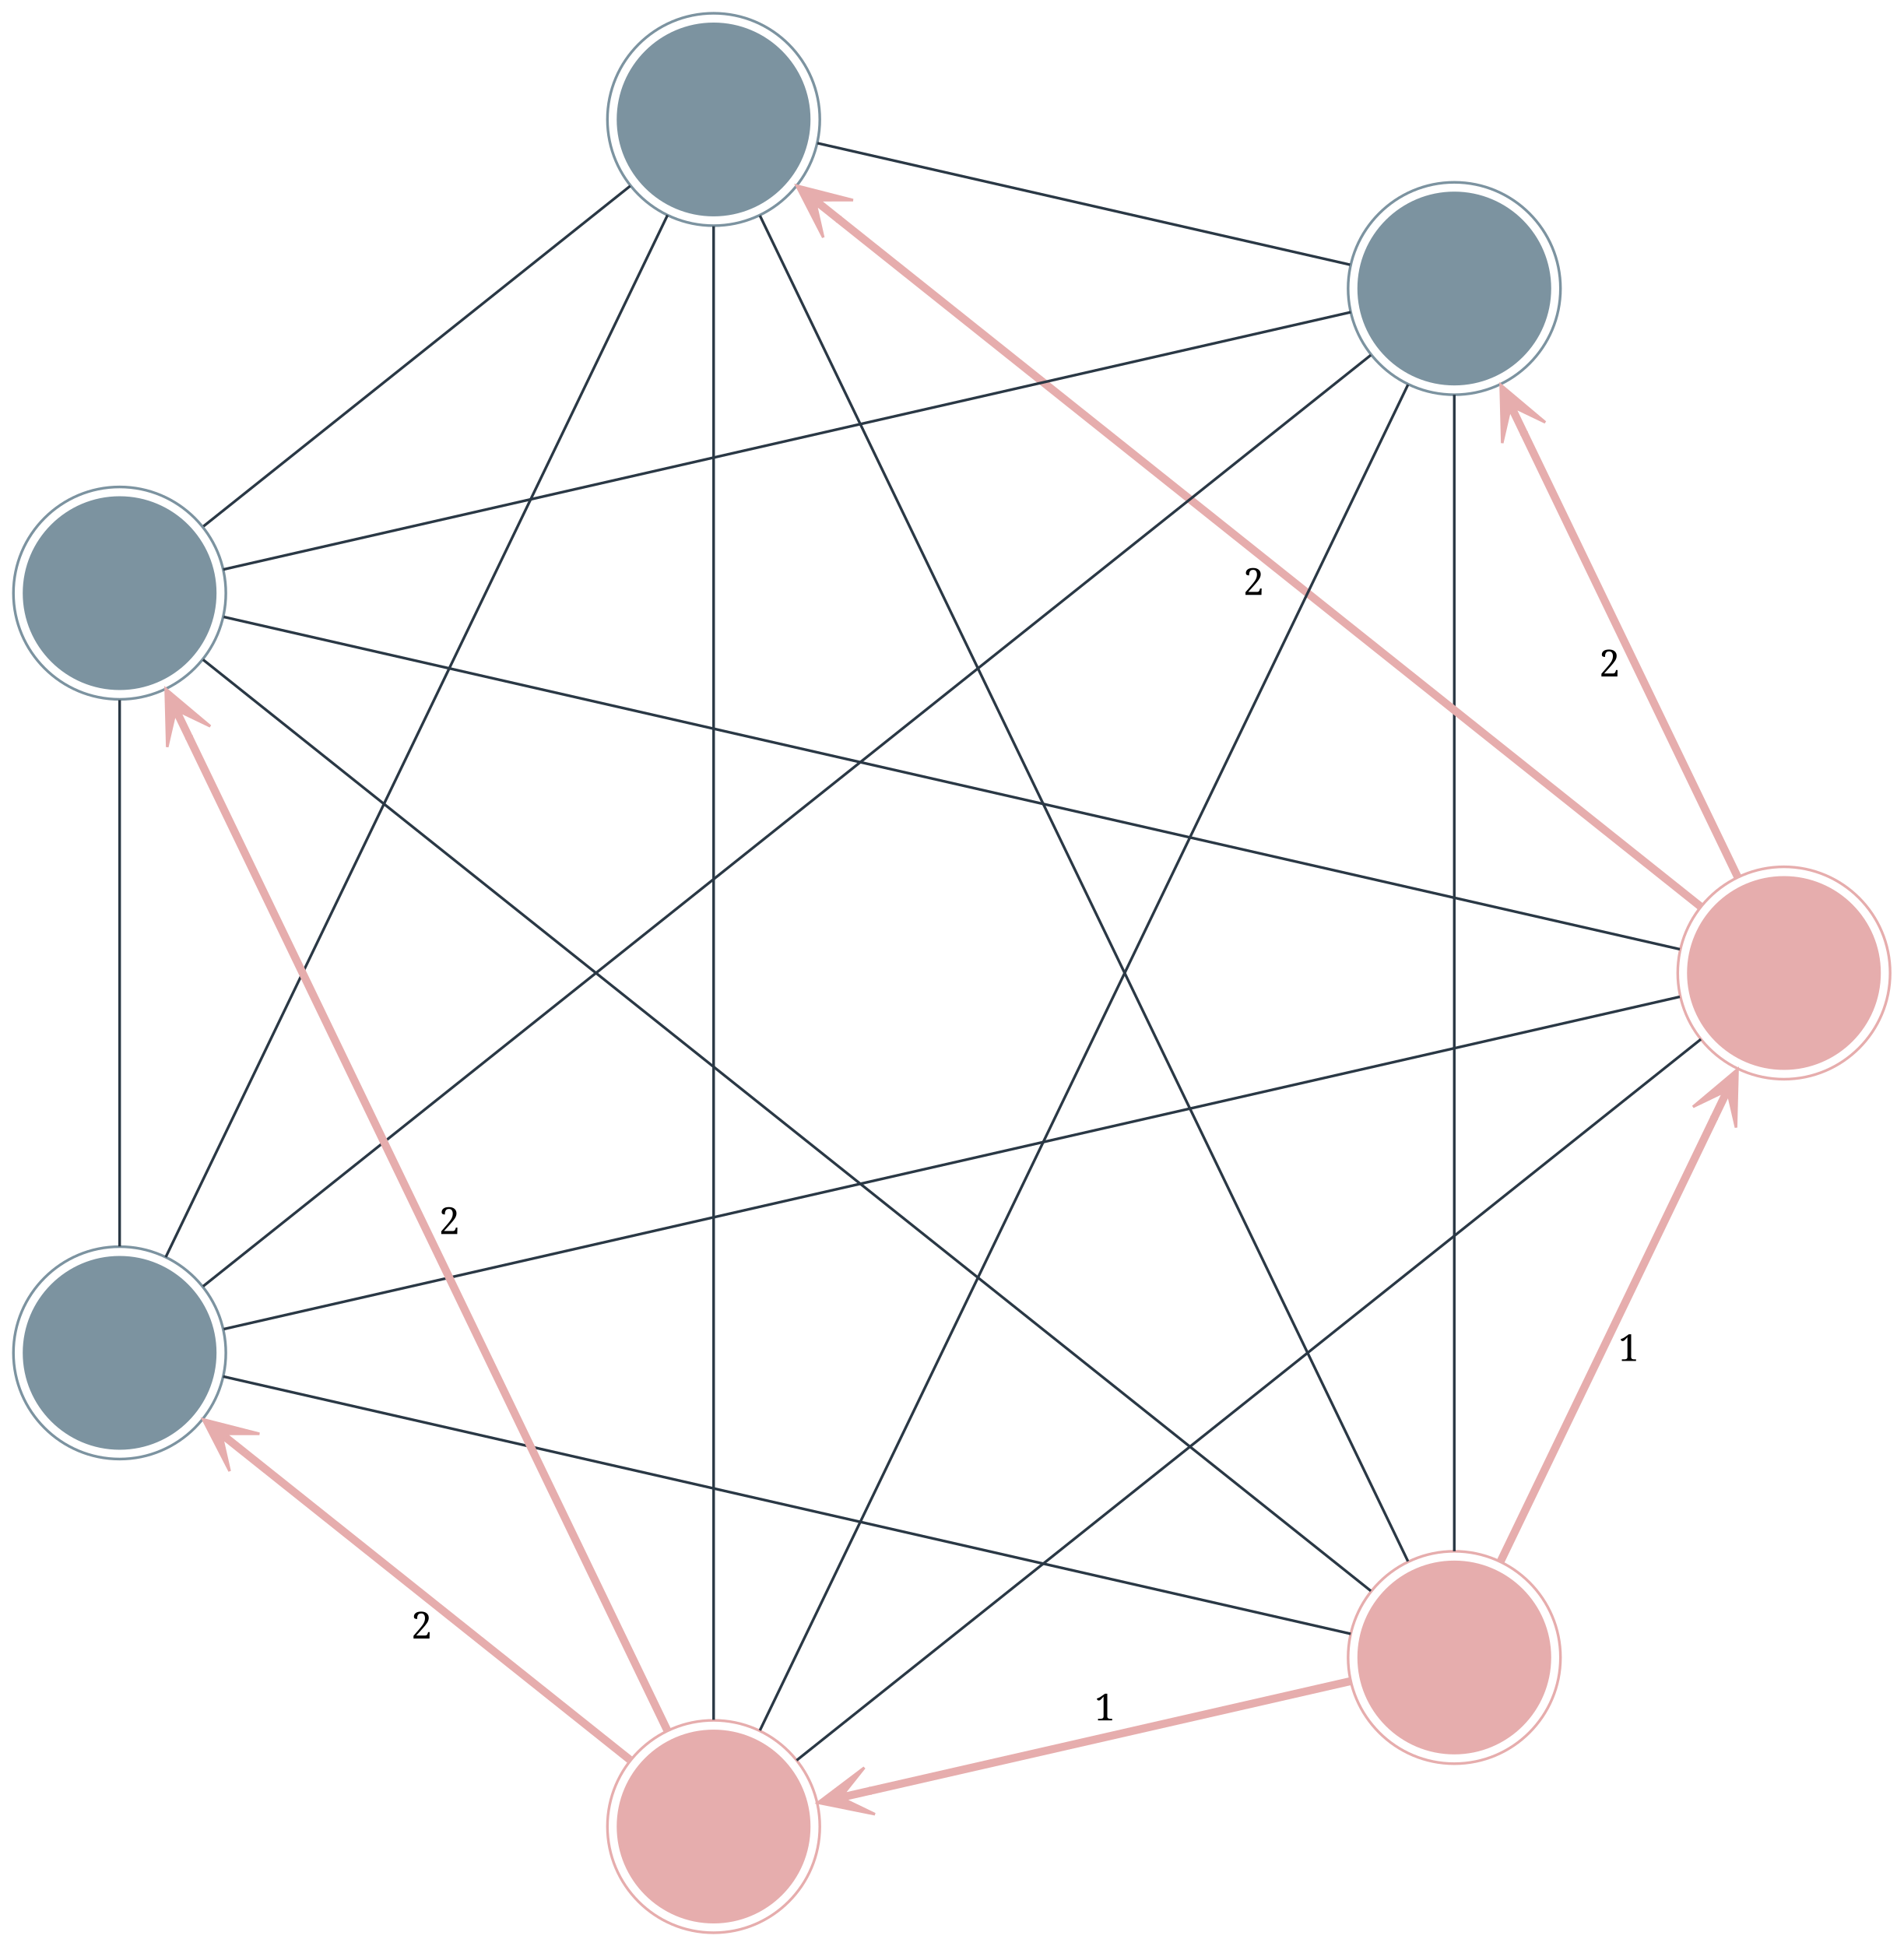
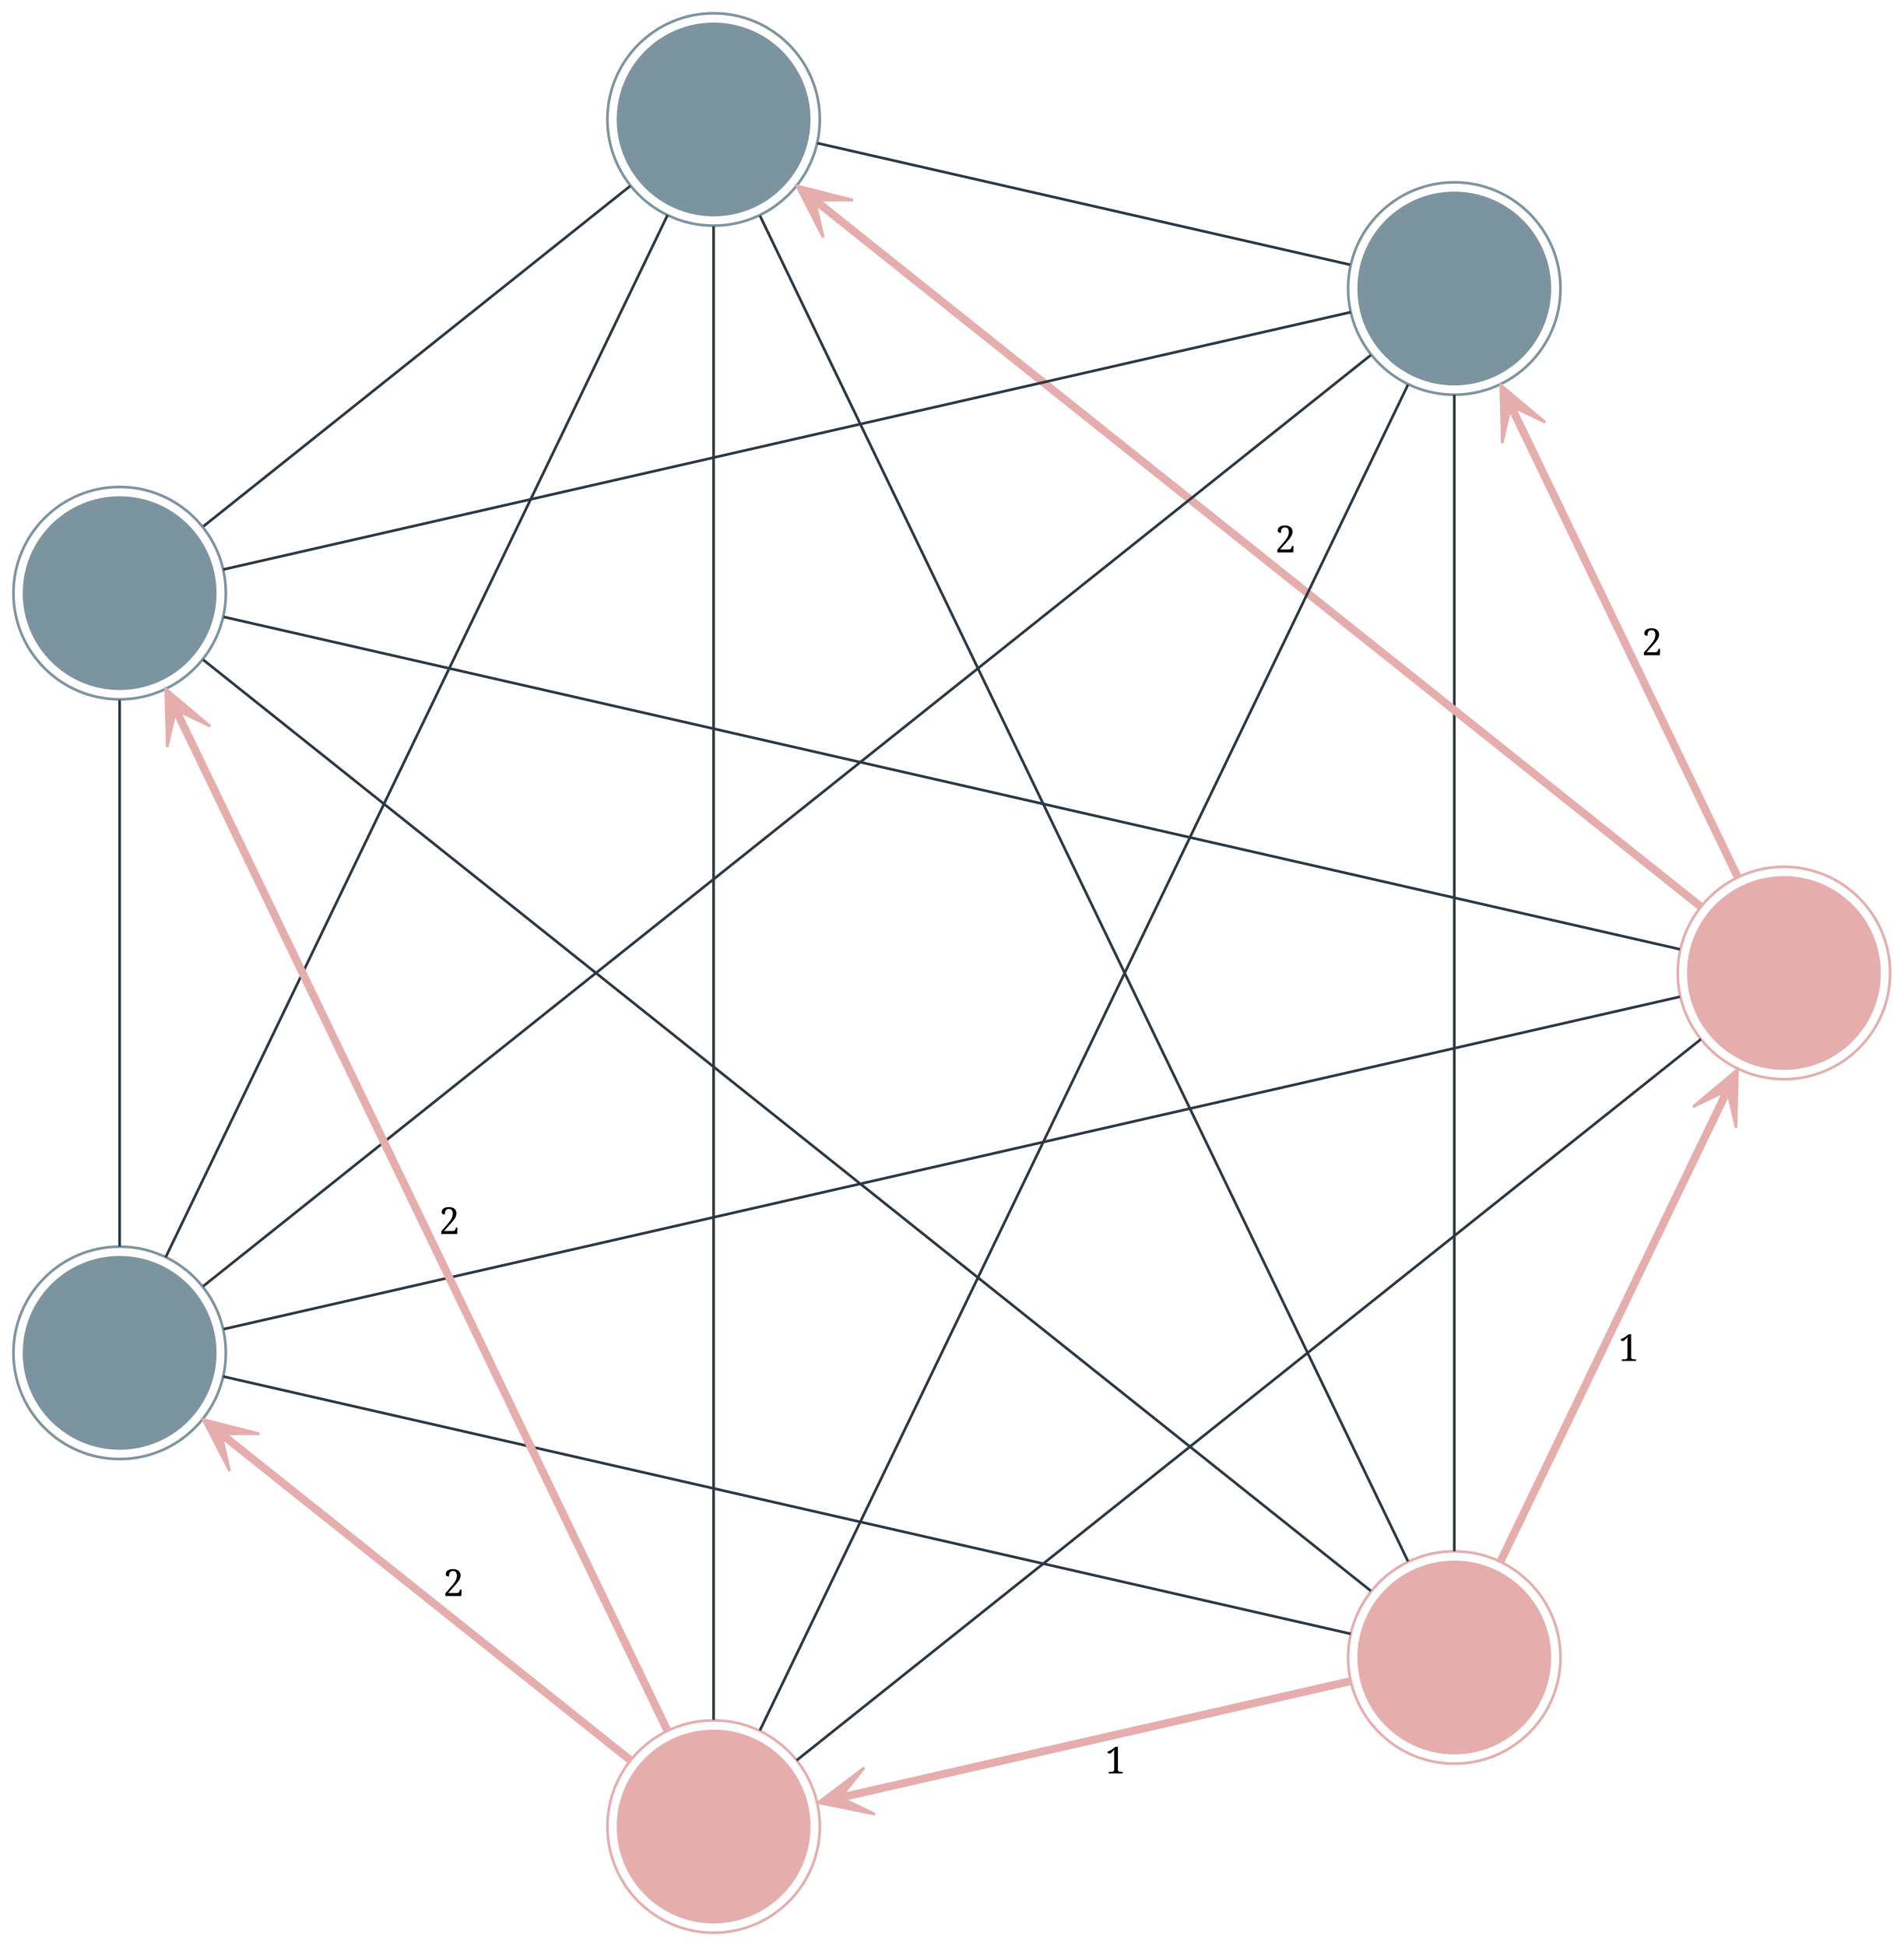
<svg xmlns="http://www.w3.org/2000/svg" width="717pt" height="733pt" viewBox="0.00 0.00 716.88 733.00">
  <g id="graph1" class="graph" transform="scale(1 1) rotate(0) translate(4 729.002)">
    <polygon fill="white" stroke="white" points="-4,5 -4,-729.002 713.881,-729.002 713.881,5 -4,5" />
    <g id="node1" class="node">
      <ellipse fill="#e6adad" stroke="#e6adad" cx="543.719" cy="-104.677" rx="36" ry="36" />
      <ellipse fill="none" stroke="#e6adad" cx="543.719" cy="-104.677" rx="40" ry="40" />
    </g>
    <g id="node2" class="node">
      <ellipse fill="#e6adad" stroke="#e6adad" cx="667.881" cy="-362.501" rx="36" ry="36" />
      <ellipse fill="none" stroke="#e6adad" cx="667.881" cy="-362.501" rx="40" ry="40" />
    </g>
    <g id="edge2" class="edge">
      <path fill="none" stroke="#e6adad" stroke-width="3" d="M561.114,-140.798C582.064,-184.3 617.456,-257.793 641.708,-308.152" />
      <polygon fill="#e6adad" stroke="#e6adad" points="650.403,-326.209 633.617,-312.095 645.164,-317.633 640.825,-308.624 641.726,-308.19 642.627,-307.756 646.966,-316.766 649.834,-304.285 650.403,-326.209 650.403,-326.209" />
      <text text-anchor="middle" x="609.411" y="-216.375" font-family="Times Roman,serif" font-size="14.00">1</text>
    </g>
    <g id="node3" class="node">
      <ellipse fill="#7c93a0" stroke="#7c93a0" cx="41" cy="-219.42" rx="36" ry="36" />
      <ellipse fill="none" stroke="#7c93a0" cx="41" cy="-219.42" rx="40" ry="40" />
    </g>
    <g id="edge4" class="edge">
      <path fill="none" stroke="#2a3845" d="M504.69,-113.585C410.912,-134.99 173.757,-189.119 80.004,-210.517" />
      <text text-anchor="middle" x="294.347" y="-166.951" font-family="Times Roman,serif" font-size="14.00"> </text>
    </g>
    <g id="node4" class="node">
      <ellipse fill="#7c93a0" stroke="#7c93a0" cx="41" cy="-505.582" rx="36" ry="36" />
      <ellipse fill="none" stroke="#7c93a0" cx="41" cy="-505.582" rx="40" ry="40" />
    </g>
    <g id="edge6" class="edge">
      <path fill="none" stroke="#2a3845" d="M512.272,-129.756C421.99,-201.753 162.702,-408.528 72.436,-480.514" />
      <text text-anchor="middle" x="287.354" y="-294.035" font-family="Times Roman,serif" font-size="14.00"> </text>
    </g>
    <g id="node5" class="node">
      <ellipse fill="#7c93a0" stroke="#7c93a0" cx="264.731" cy="-684.002" rx="36" ry="36" />
      <ellipse fill="none" stroke="#7c93a0" cx="264.731" cy="-684.002" rx="40" ry="40" />
    </g>
    <g id="edge8" class="edge">
      <path fill="none" stroke="#2a3845" d="M526.267,-140.917C476.165,-244.955 332.271,-543.755 282.176,-647.776" />
      <text text-anchor="middle" x="410.222" y="-393.247" font-family="Times Roman,serif" font-size="14.00"> </text>
    </g>
    <g id="node6" class="node">
      <ellipse fill="#7c93a0" stroke="#7c93a0" cx="543.719" cy="-620.325" rx="36" ry="36" />
      <ellipse fill="none" stroke="#7c93a0" cx="543.719" cy="-620.325" rx="40" ry="40" />
    </g>
    <g id="edge10" class="edge">
      <path fill="none" stroke="#2a3845" d="M543.719,-144.71C543.719,-240.9 543.719,-484.154 543.719,-580.317" />
      <text text-anchor="middle" x="546.719" y="-358.414" font-family="Times Roman,serif" font-size="14.00"> </text>
    </g>
    <g id="node7" class="node">
      <ellipse fill="#e6adad" stroke="#e6adad" cx="264.731" cy="-41" rx="36" ry="36" />
      <ellipse fill="none" stroke="#e6adad" cx="264.731" cy="-41" rx="40" ry="40" />
    </g>
    <g id="edge12" class="edge">
      <path fill="none" stroke="#e6adad" stroke-width="3" d="M504.633,-95.756C457.56,-85.012 378.034,-66.861 323.541,-54.423" />
      <polygon fill="#e6adad" stroke="#e6adad" points="304.002,-49.963 325.503,-45.639 313.974,-51.214 323.723,-53.439 323.501,-54.414 323.278,-55.389 313.529,-53.163 321.498,-63.188 304.002,-49.963 304.002,-49.963" />
-       <text text-anchor="middle" x="412.087" y="-80.99" font-family="Times Roman,serif" font-size="14.00">1</text>
+       <text text-anchor="middle" x="416.087" y="-60.99" font-family="Times Roman,serif" font-size="14.00">1</text>
    </g>
    <g id="edge14" class="edge">
      <path fill="none" stroke="#2a3845" d="M628.666,-353.551C516.087,-327.855 192.76,-254.058 80.199,-228.367" />
      <text text-anchor="middle" x="356.433" y="-277.859" font-family="Times Roman,serif" font-size="14.00"> </text>
    </g>
    <g id="edge16" class="edge">
      <path fill="none" stroke="#2a3845" d="M628.666,-371.451C516.087,-397.147 192.76,-470.944 80.199,-496.635" />
-       <text text-anchor="middle" x="356.433" y="-438.943" font-family="Times Roman,serif" font-size="14.00"> </text>
+       <text text-anchor="middle" x="352.433" y="-420.943" font-family="Times Roman,serif" font-size="14.00"> </text>
    </g>
    <g id="edge18" class="edge">
      <path fill="none" stroke="#e6adad" stroke-width="3" d="M636.582,-387.461C566.151,-443.627 394.875,-580.216 311.659,-646.579" />
      <polygon fill="#e6adad" stroke="#e6adad" points="296.01,-659.058 306.035,-639.552 303.205,-652.041 311.023,-645.806 311.647,-646.588 312.27,-647.37 304.452,-653.605 317.258,-653.625 296.01,-659.058 296.01,-659.058" />
-       <text text-anchor="middle" x="468.12" y="-504.92" font-family="Times Roman,serif" font-size="14.00">2</text>
+       <text text-anchor="middle" x="480.12" y="-520.92" font-family="Times Roman,serif" font-size="14.00">2</text>
    </g>
    <g id="edge20" class="edge">
      <path fill="none" stroke="#e6adad" stroke-width="3" d="M650.486,-398.622C629.536,-442.124 594.144,-515.617 569.892,-565.976" />
      <polygon fill="#e6adad" stroke="#e6adad" points="561.197,-584.033 561.766,-562.109 564.634,-574.589 568.973,-565.58 569.874,-566.014 570.775,-566.447 566.436,-575.457 577.983,-569.919 561.197,-584.033 561.197,-584.033" />
-       <text text-anchor="middle" x="602.189" y="-474.199" font-family="Times Roman,serif" font-size="14.00">2</text>
+       <text text-anchor="middle" x="618.189" y="-482.199" font-family="Times Roman,serif" font-size="14.00">2</text>
    </g>
    <g id="edge22" class="edge">
      <path fill="none" stroke="#2a3845" d="M636.582,-337.541C561.378,-277.568 371.194,-125.901 296.01,-65.944" />
      <text text-anchor="middle" x="461.296" y="-204.643" font-family="Times Roman,serif" font-size="14.00"> </text>
    </g>
    <g id="edge24" class="edge">
      <path fill="none" stroke="#2a3845" d="M41,-259.511C41,-313.963 41,-410.751 41,-465.301" />
-       <text text-anchor="middle" x="44" y="-358.306" font-family="Times Roman,serif" font-size="14.00"> </text>
+       <text text-anchor="middle" x="38" y="-358.306" font-family="Times Roman,serif" font-size="14.00"> </text>
    </g>
    <g id="edge26" class="edge">
      <path fill="none" stroke="#2a3845" d="M58.37,-255.488C100.105,-342.152 205.649,-561.316 247.373,-647.957" />
-       <text text-anchor="middle" x="146.871" y="-450.622" font-family="Times Roman,serif" font-size="14.00"> </text>
+       <text text-anchor="middle" x="158.871" y="-444.622" font-family="Times Roman,serif" font-size="14.00"> </text>
    </g>
    <g id="edge28" class="edge">
      <path fill="none" stroke="#2a3845" d="M72.447,-244.498C162.729,-316.495 422.017,-523.271 512.284,-595.256" />
      <text text-anchor="middle" x="287.366" y="-422.777" font-family="Times Roman,serif" font-size="14.00"> </text>
    </g>
    <g id="edge32" class="edge">
      <path fill="none" stroke="#2a3845" d="M72.581,-530.767C115.221,-564.772 190.754,-625.007 233.311,-658.945" />
-       <text text-anchor="middle" x="158.946" y="-583.756" font-family="Times Roman,serif" font-size="14.00"> </text>
+       <text text-anchor="middle" x="146.946" y="-597.756" font-family="Times Roman,serif" font-size="14.00"> </text>
    </g>
    <g id="edge34" class="edge">
      <path fill="none" stroke="#2a3845" d="M80.029,-514.491C173.807,-535.895 410.963,-590.024 504.715,-611.422" />
      <text text-anchor="middle" x="290.372" y="-567.857" font-family="Times Roman,serif" font-size="14.00"> </text>
    </g>
    <g id="edge38" class="edge">
      <path fill="none" stroke="#2a3845" d="M303.817,-675.081C356.904,-662.964 451.265,-641.427 504.448,-629.288" />
      <text text-anchor="middle" x="402.133" y="-639.085" font-family="Times Roman,serif" font-size="14.00"> </text>
    </g>
    <g id="edge40" class="edge">
      <path fill="none" stroke="#2a3845" d="M264.731,-643.779C264.731,-528.305 264.731,-196.663 264.731,-81.207" />
      <text text-anchor="middle" x="261.731" y="-358.393" font-family="Times Roman,serif" font-size="14.00"> </text>
    </g>
    <g id="edge42" class="edge">
      <path fill="none" stroke="#2a3845" d="M526.267,-584.085C476.165,-480.047 332.271,-181.247 282.176,-77.226" />
-       <text text-anchor="middle" x="398.222" y="-329.556" font-family="Times Roman,serif" font-size="14.00"> </text>
+       <text text-anchor="middle" x="410.222" y="-323.556" font-family="Times Roman,serif" font-size="14.00"> </text>
    </g>
    <g id="edge30" class="edge">
      <path fill="none" stroke="#e6adad" stroke-width="3" d="M233.15,-66.185C195.424,-96.271 131.949,-146.891 88.345,-181.663" />
      <polygon fill="#e6adad" stroke="#e6adad" points="72.42,-194.363 82.445,-174.857 79.615,-187.346 87.433,-181.111 88.057,-181.893 88.68,-182.675 80.862,-188.91 93.668,-188.93 72.42,-194.363 72.42,-194.363" />
-       <text text-anchor="middle" x="154.748" y="-111.824" font-family="Times Roman,serif" font-size="14.00">2</text>
+       <text text-anchor="middle" x="166.748" y="-127.824" font-family="Times Roman,serif" font-size="14.00">2</text>
    </g>
    <g id="edge36" class="edge">
      <path fill="none" stroke="#e6adad" stroke-width="3" d="M247.361,-77.068C208.276,-158.231 113.224,-355.607 67.043,-451.504" />
      <polygon fill="#e6adad" stroke="#e6adad" points="58.359,-469.537 58.928,-447.613 61.797,-460.093 66.135,-451.084 67.036,-451.518 67.937,-451.952 63.598,-460.961 75.145,-455.423 58.359,-469.537 58.359,-469.537" />
      <text text-anchor="middle" x="165.202" y="-264.186" font-family="Times Roman,serif" font-size="14.00">2</text>
    </g>
  </g>
</svg>
